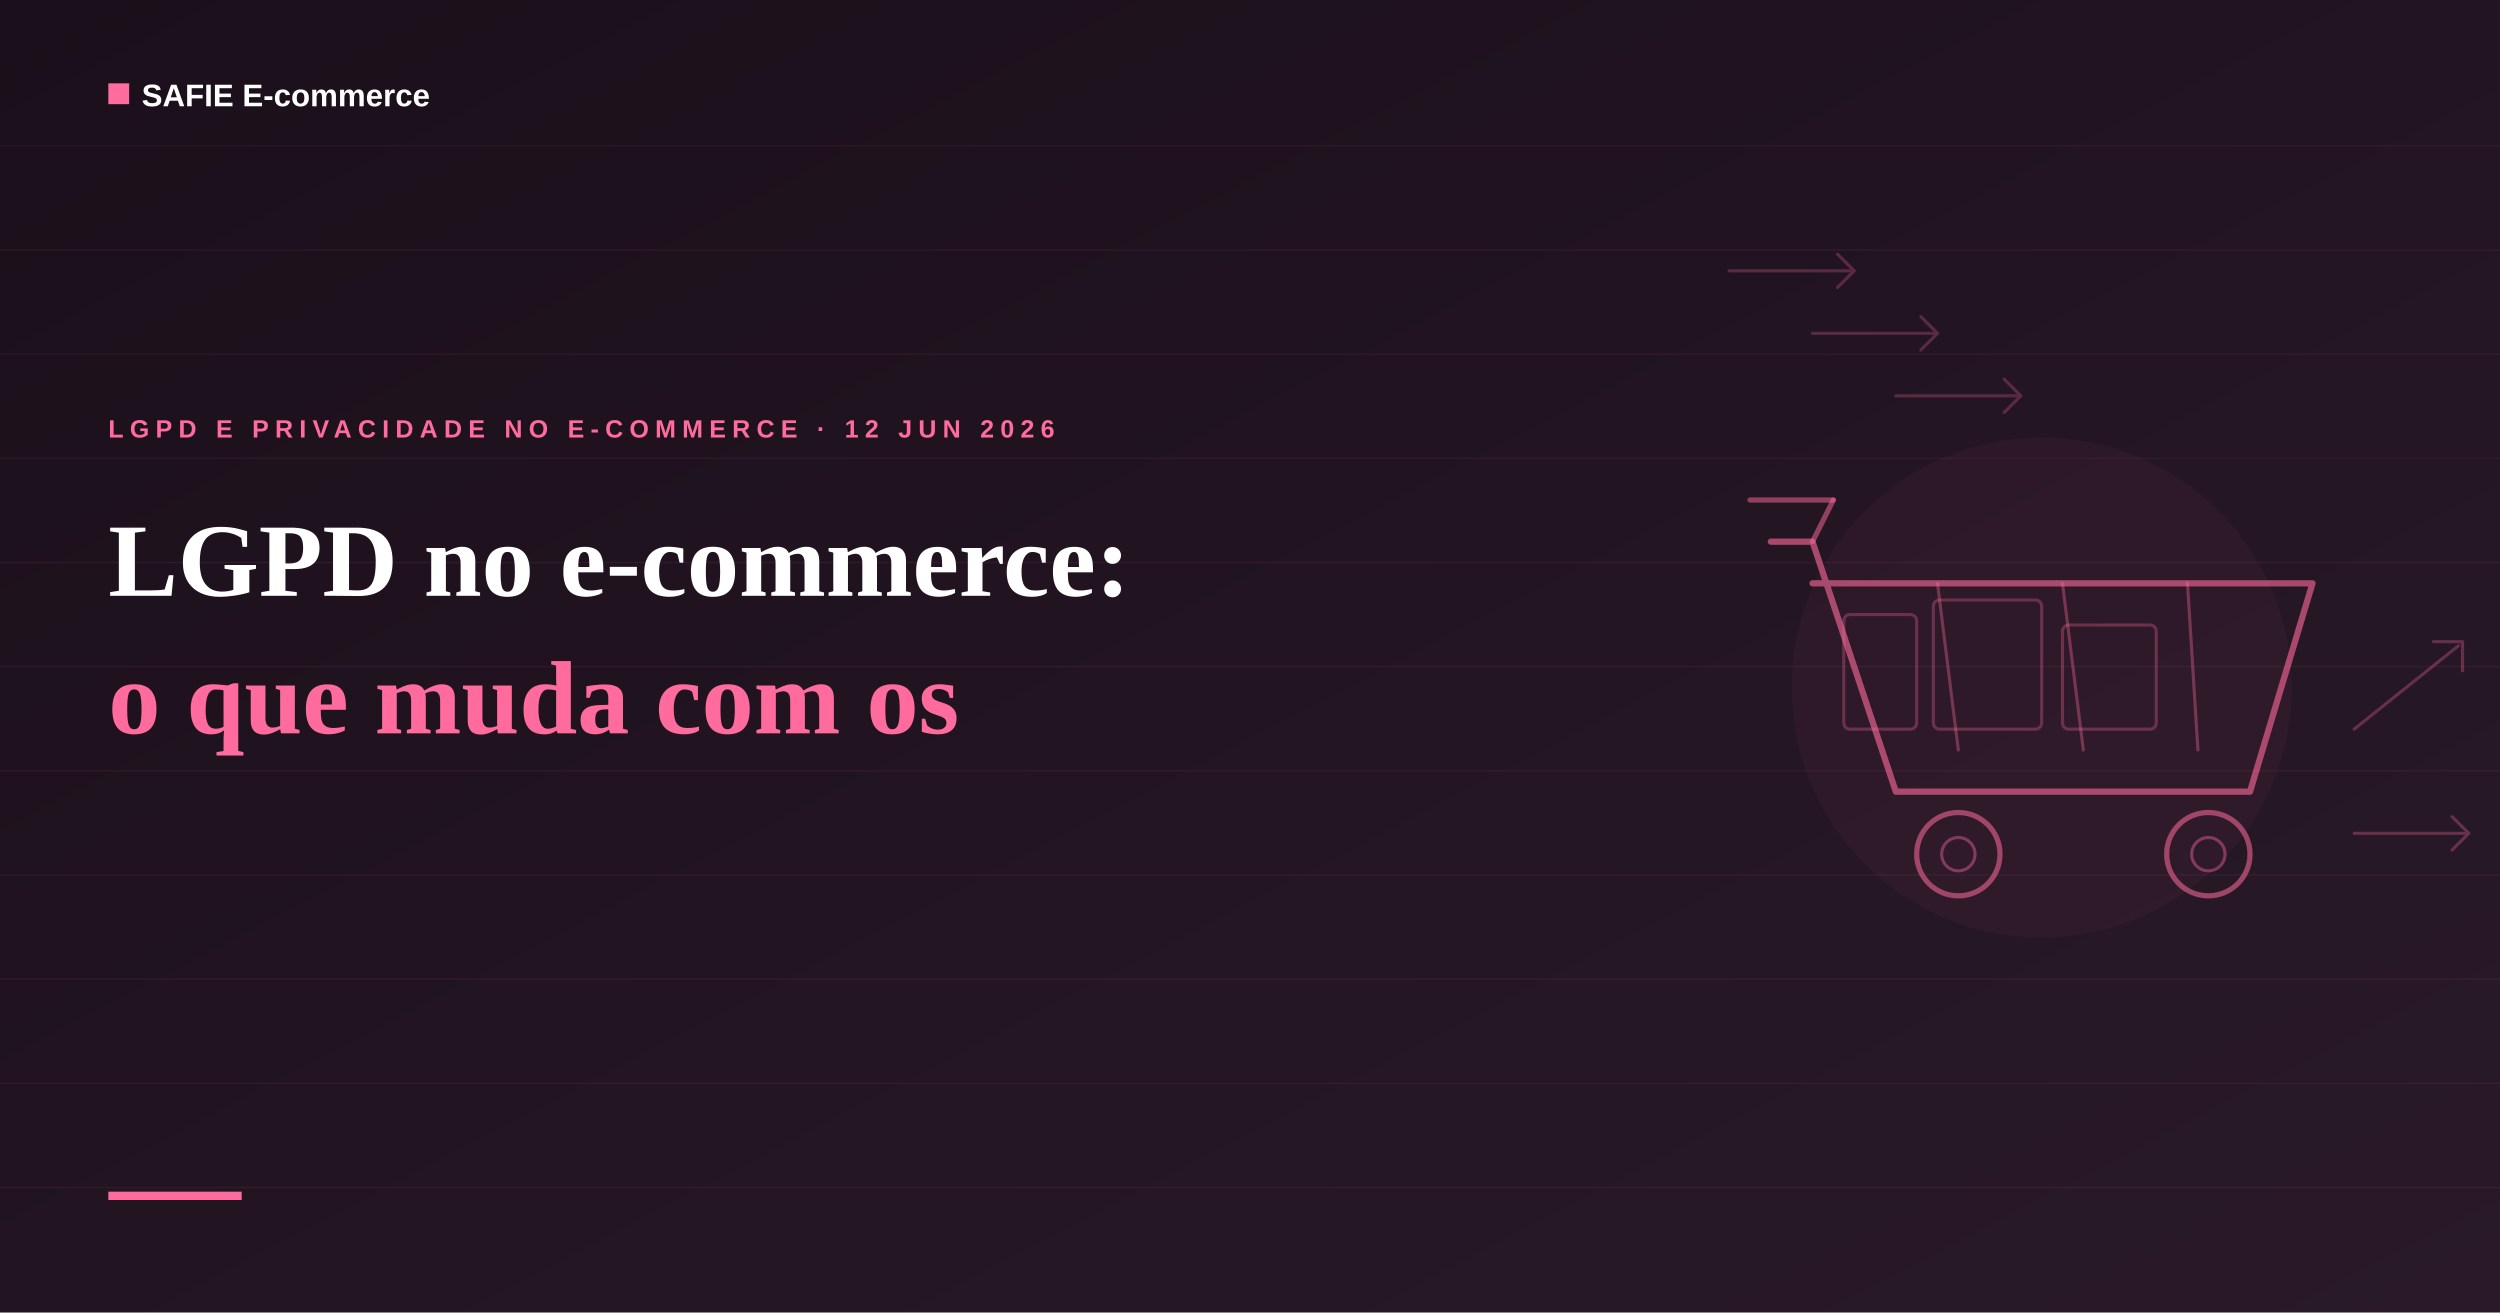
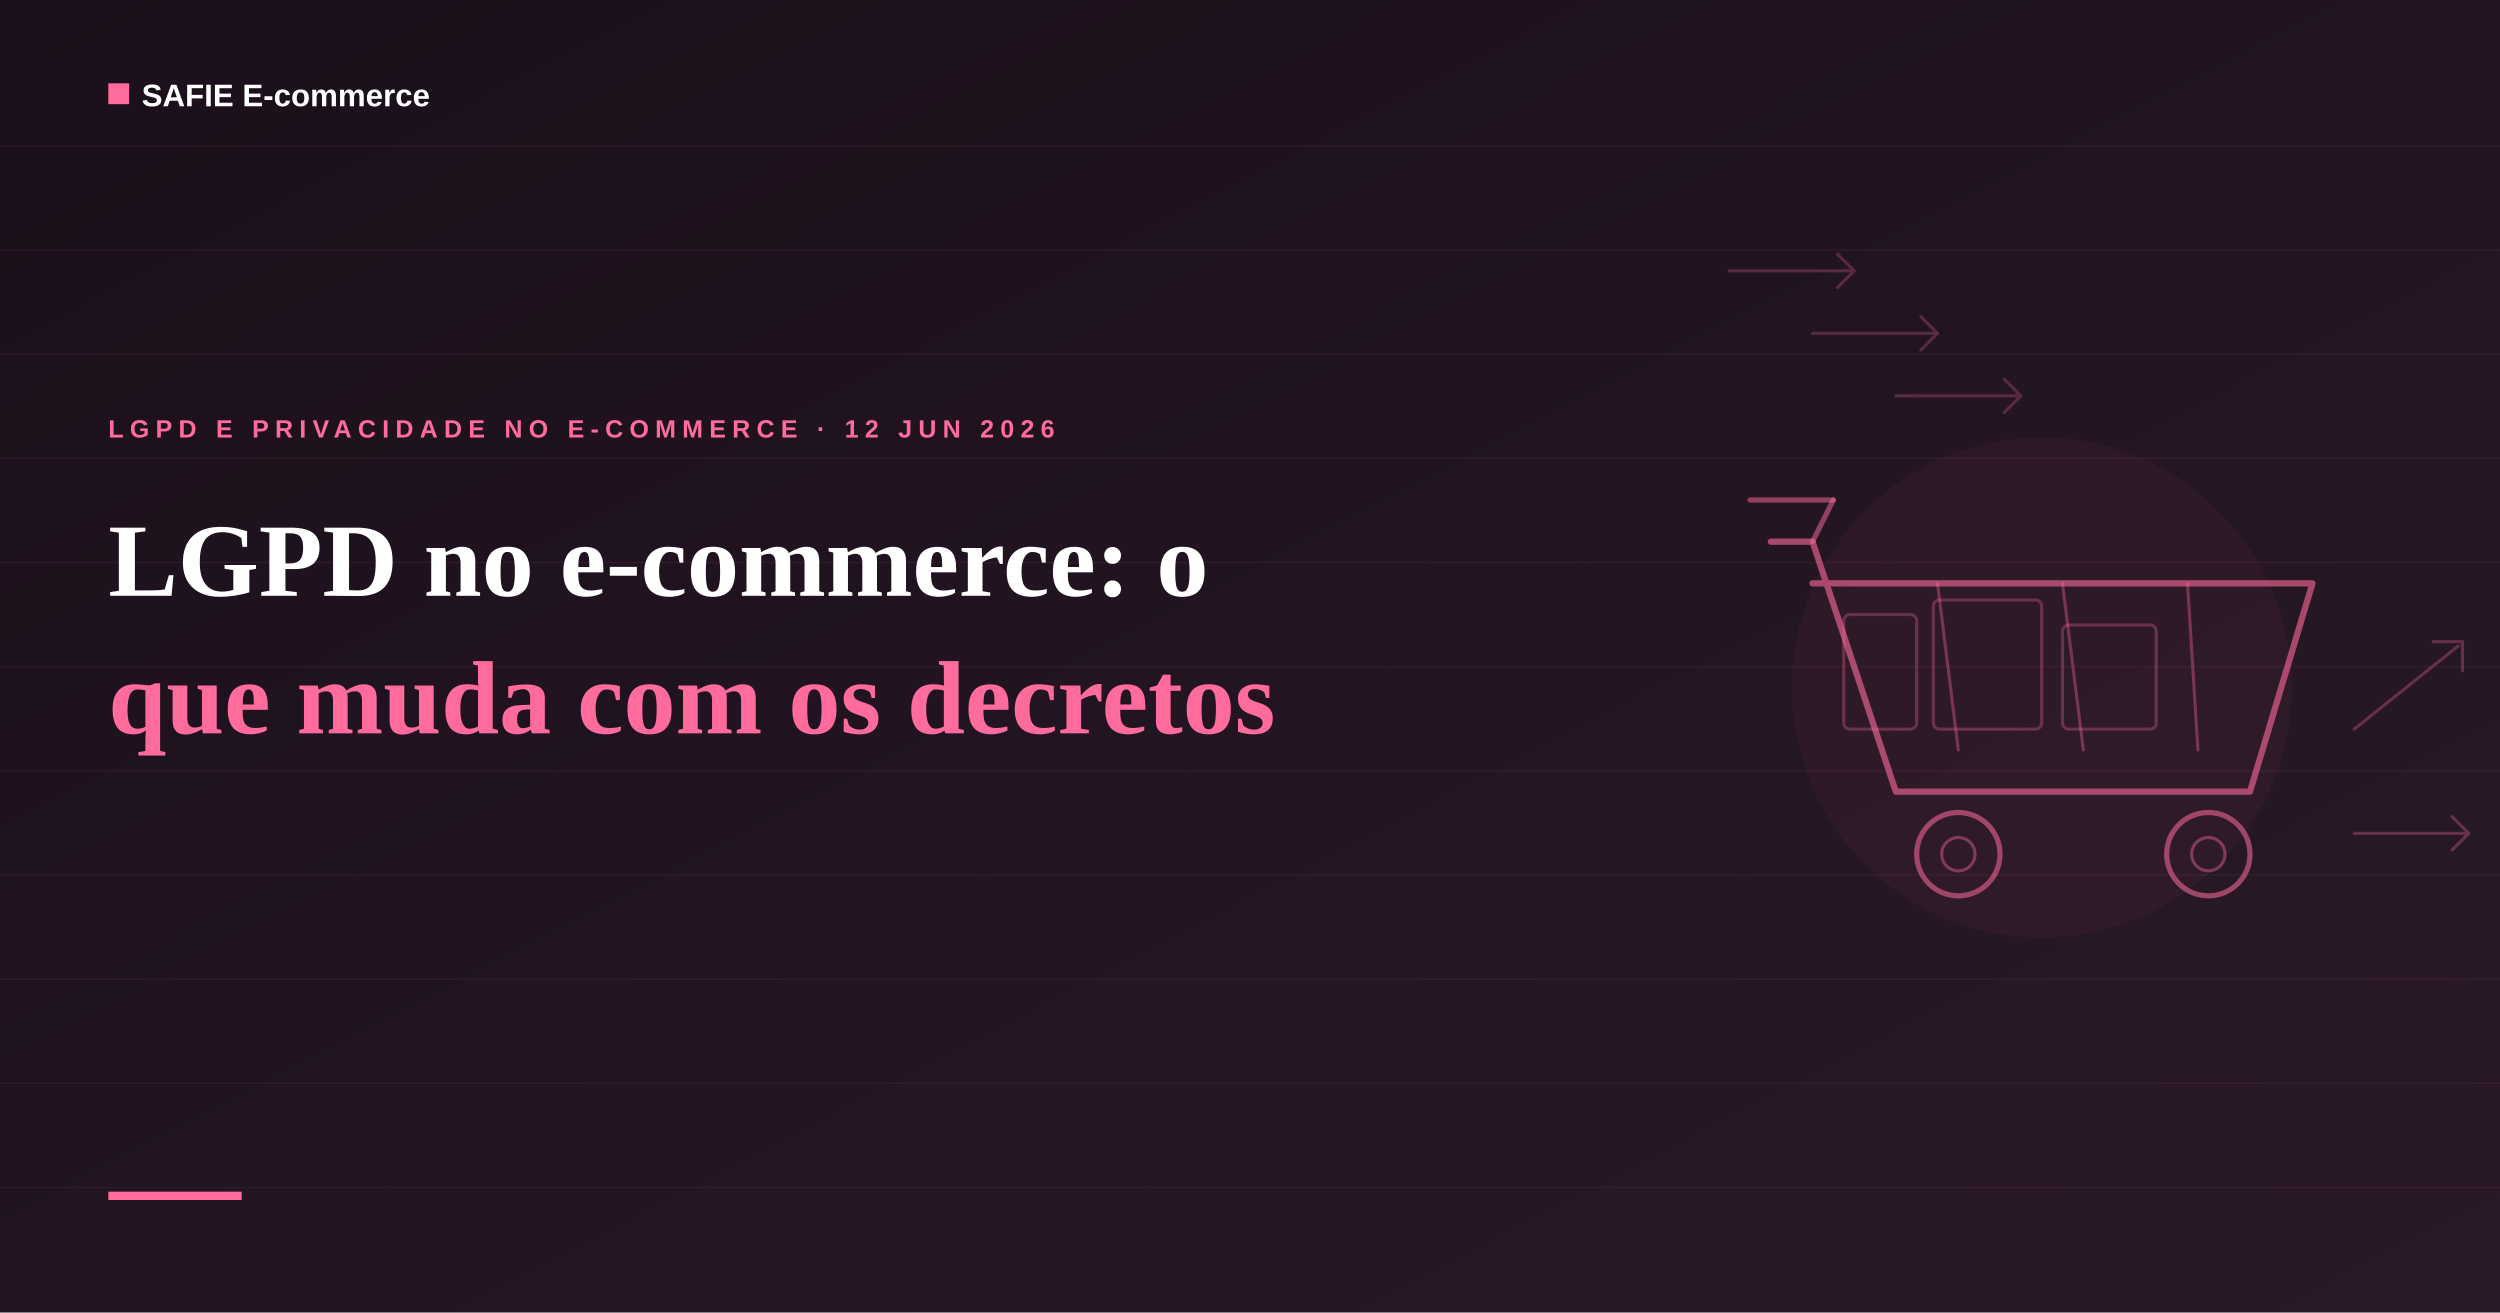
<svg xmlns="http://www.w3.org/2000/svg" viewBox="0 0 1200 630" width="1200" height="630">
  <defs>
    <linearGradient id="bg-grad" x1="0%" y1="0%" x2="100%" y2="100%">
      <stop offset="0%" stop-color="#1a0f1a" />
      <stop offset="100%" stop-color="#2a1a28" />
    </linearGradient>
  </defs>
  <rect width="1200" height="630" fill="url(#bg-grad)" />
  <g stroke="#ff6b9d" stroke-width="0.6" opacity="0.08">
    <line x1="0" y1="70" x2="1200" y2="70" />
    <line x1="0" y1="120" x2="1200" y2="120" />
    <line x1="0" y1="170" x2="1200" y2="170" />
    <line x1="0" y1="220" x2="1200" y2="220" />
    <line x1="0" y1="270" x2="1200" y2="270" />
    <line x1="0" y1="320" x2="1200" y2="320" />
    <line x1="0" y1="370" x2="1200" y2="370" />
    <line x1="0" y1="420" x2="1200" y2="420" />
    <line x1="0" y1="470" x2="1200" y2="470" />
    <line x1="0" y1="520" x2="1200" y2="520" />
    <line x1="0" y1="570" x2="1200" y2="570" />
  </g>
  <g stroke="#ff6b9d" stroke-width="1.5" opacity="0.25" fill="none" stroke-linecap="round" stroke-linejoin="round">
    <line x1="830" y1="130" x2="890" y2="130" />
    <polyline points="882,122 890,130 882,138" />
    <line x1="870" y1="160" x2="930" y2="160" />
    <polyline points="922,152 930,160 922,168" />
    <line x1="910" y1="190" x2="970" y2="190" />
    <polyline points="962,182 970,190 962,198" />
  </g>
  <g stroke="#ff6b9d" fill="none" stroke-linecap="round" stroke-linejoin="round">
    <path d="M 850 260 L 870 260 L 910 380 L 1080 380 L 1110 280 L 870 280" stroke-width="3" opacity="0.6" />
    <line x1="840" y1="240" x2="880" y2="240" stroke-width="2.5" opacity="0.5" />
    <line x1="880" y1="240" x2="870" y2="260" stroke-width="2.5" opacity="0.5" />
    <line x1="930" y1="280" x2="940" y2="360" stroke-width="1.5" opacity="0.35" />
    <line x1="990" y1="280" x2="1000" y2="360" stroke-width="1.5" opacity="0.35" />
    <line x1="1050" y1="280" x2="1055" y2="360" stroke-width="1.5" opacity="0.35" />
    <circle cx="940" cy="410" r="20" stroke-width="2.5" opacity="0.55" />
    <circle cx="940" cy="410" r="8" stroke-width="1.5" opacity="0.4" />
    <circle cx="1060" cy="410" r="20" stroke-width="2.5" opacity="0.55" />
    <circle cx="1060" cy="410" r="8" stroke-width="1.5" opacity="0.4" />
    <rect x="885" y="295" width="35" height="55" rx="3" stroke-width="1.5" opacity="0.3" />
    <rect x="928" y="288" width="52" height="62" rx="3" stroke-width="1.5" opacity="0.3" />
    <rect x="990" y="300" width="45" height="50" rx="3" stroke-width="1.5" opacity="0.3" />
  </g>
  <circle cx="980" cy="330" r="120" fill="#ff6b9d" opacity="0.04" />
  <g stroke="#ff6b9d" stroke-width="1.5" opacity="0.3" fill="none" stroke-linecap="round">
    <line x1="1130" y1="350" x2="1180" y2="310" />
    <polyline points="1168,308 1182,308 1182,322" stroke-linejoin="round" />
    <line x1="1130" y1="400" x2="1185" y2="400" />
    <polyline points="1177,392 1185,400 1177,408" stroke-linejoin="round" />
  </g>
  <rect x="52" y="40" width="10" height="10" fill="#ff6b9d" />
  <text x="68" y="51" fill="#ffffff" font-family="'DM Sans', Arial, sans-serif" font-size="15" font-weight="600">SAFIE E-commerce</text>
  <text x="52" y="210" fill="#ff6b9d" font-family="'DM Sans', Arial, sans-serif" font-size="12" font-weight="600" letter-spacing="3">LGPD E PRIVACIDADE NO E-COMMERCE · 12 JUN 2026</text>
-   <text x="52" y="286" fill="#ffffff" font-family="Georgia, 'Times New Roman', serif" font-size="50" font-weight="700">LGPD no e-commerce:</text>
-   <text x="52" y="352" fill="#ff6b9d" font-family="Georgia, 'Times New Roman', serif" font-size="50" font-weight="700">o que muda com os</text>
+   <text x="52" y="286" fill="#ffffff" font-family="Georgia, 'Times New Roman', serif" font-size="50" font-weight="700">LGPD no e-commerce: o</text>
+   <text x="52" y="352" fill="#ff6b9d" font-family="Georgia, 'Times New Roman', serif" font-size="50" font-weight="700">que muda com os decretos</text>
  <text x="52" y="418" fill="#ff6b9d" font-family="Georgia, 'Times New Roman', serif" font-size="50" font-weight="700" />
  <rect x="52" y="572" width="64" height="4" fill="#ff6b9d" />
</svg>
